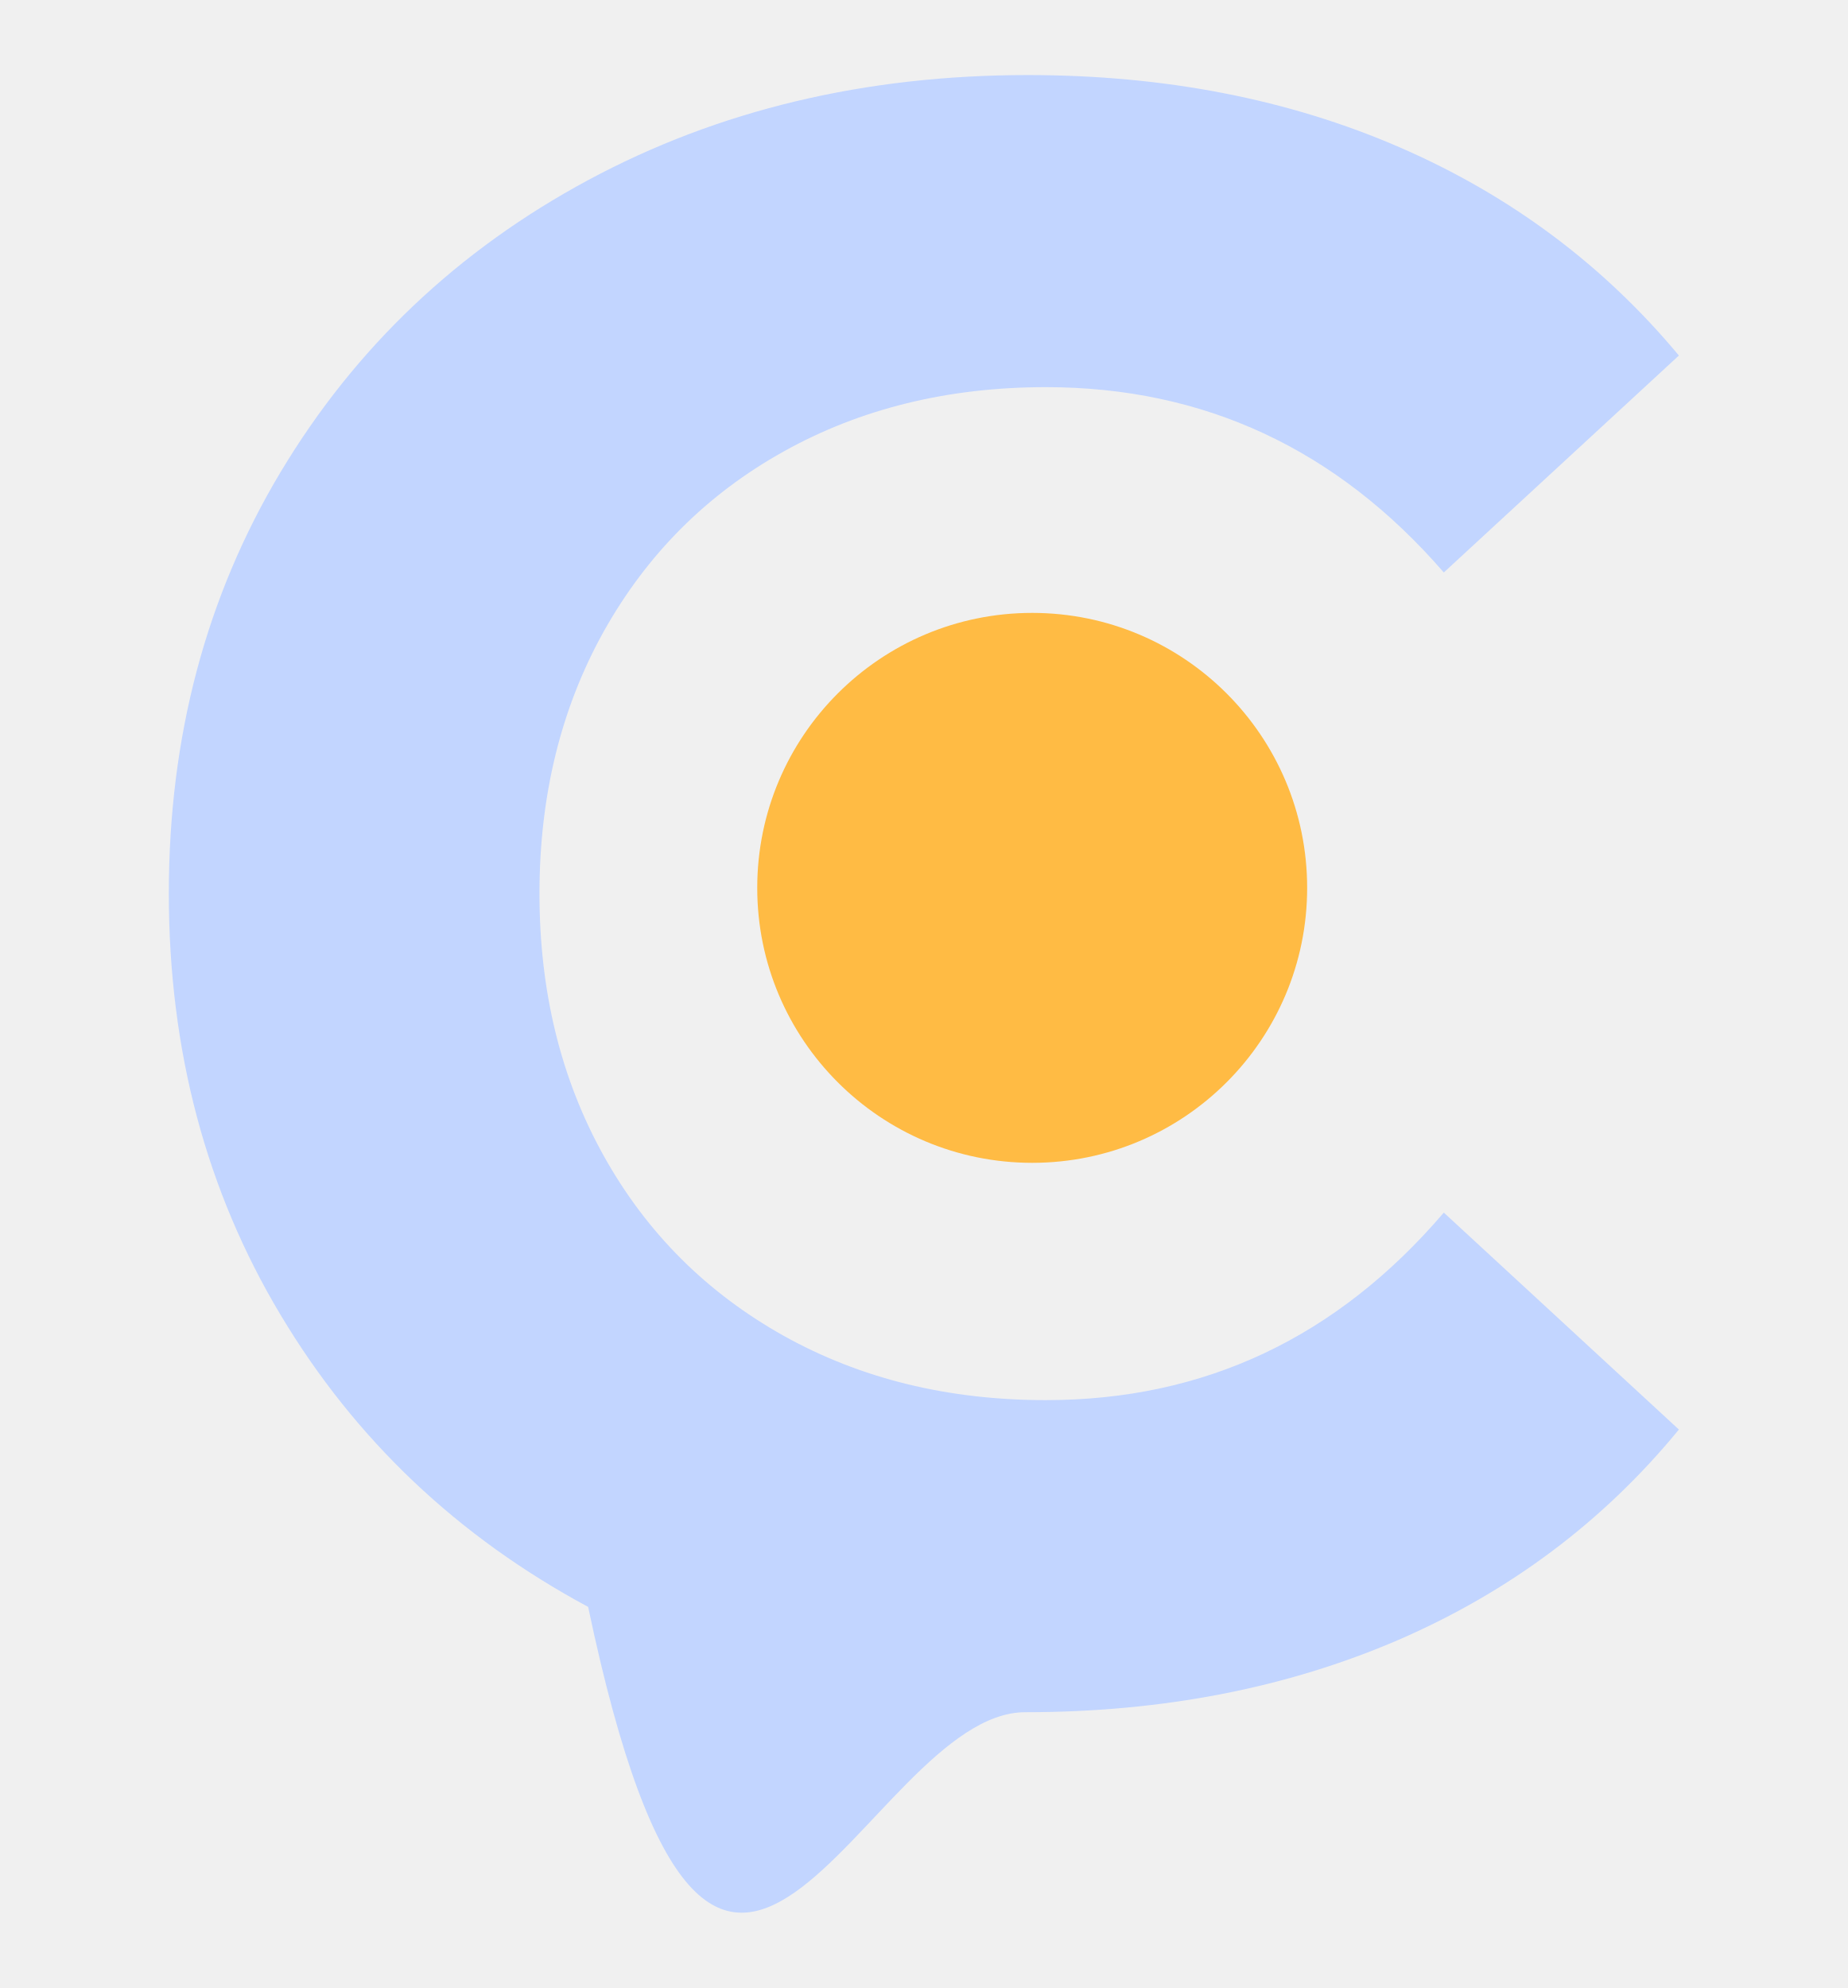
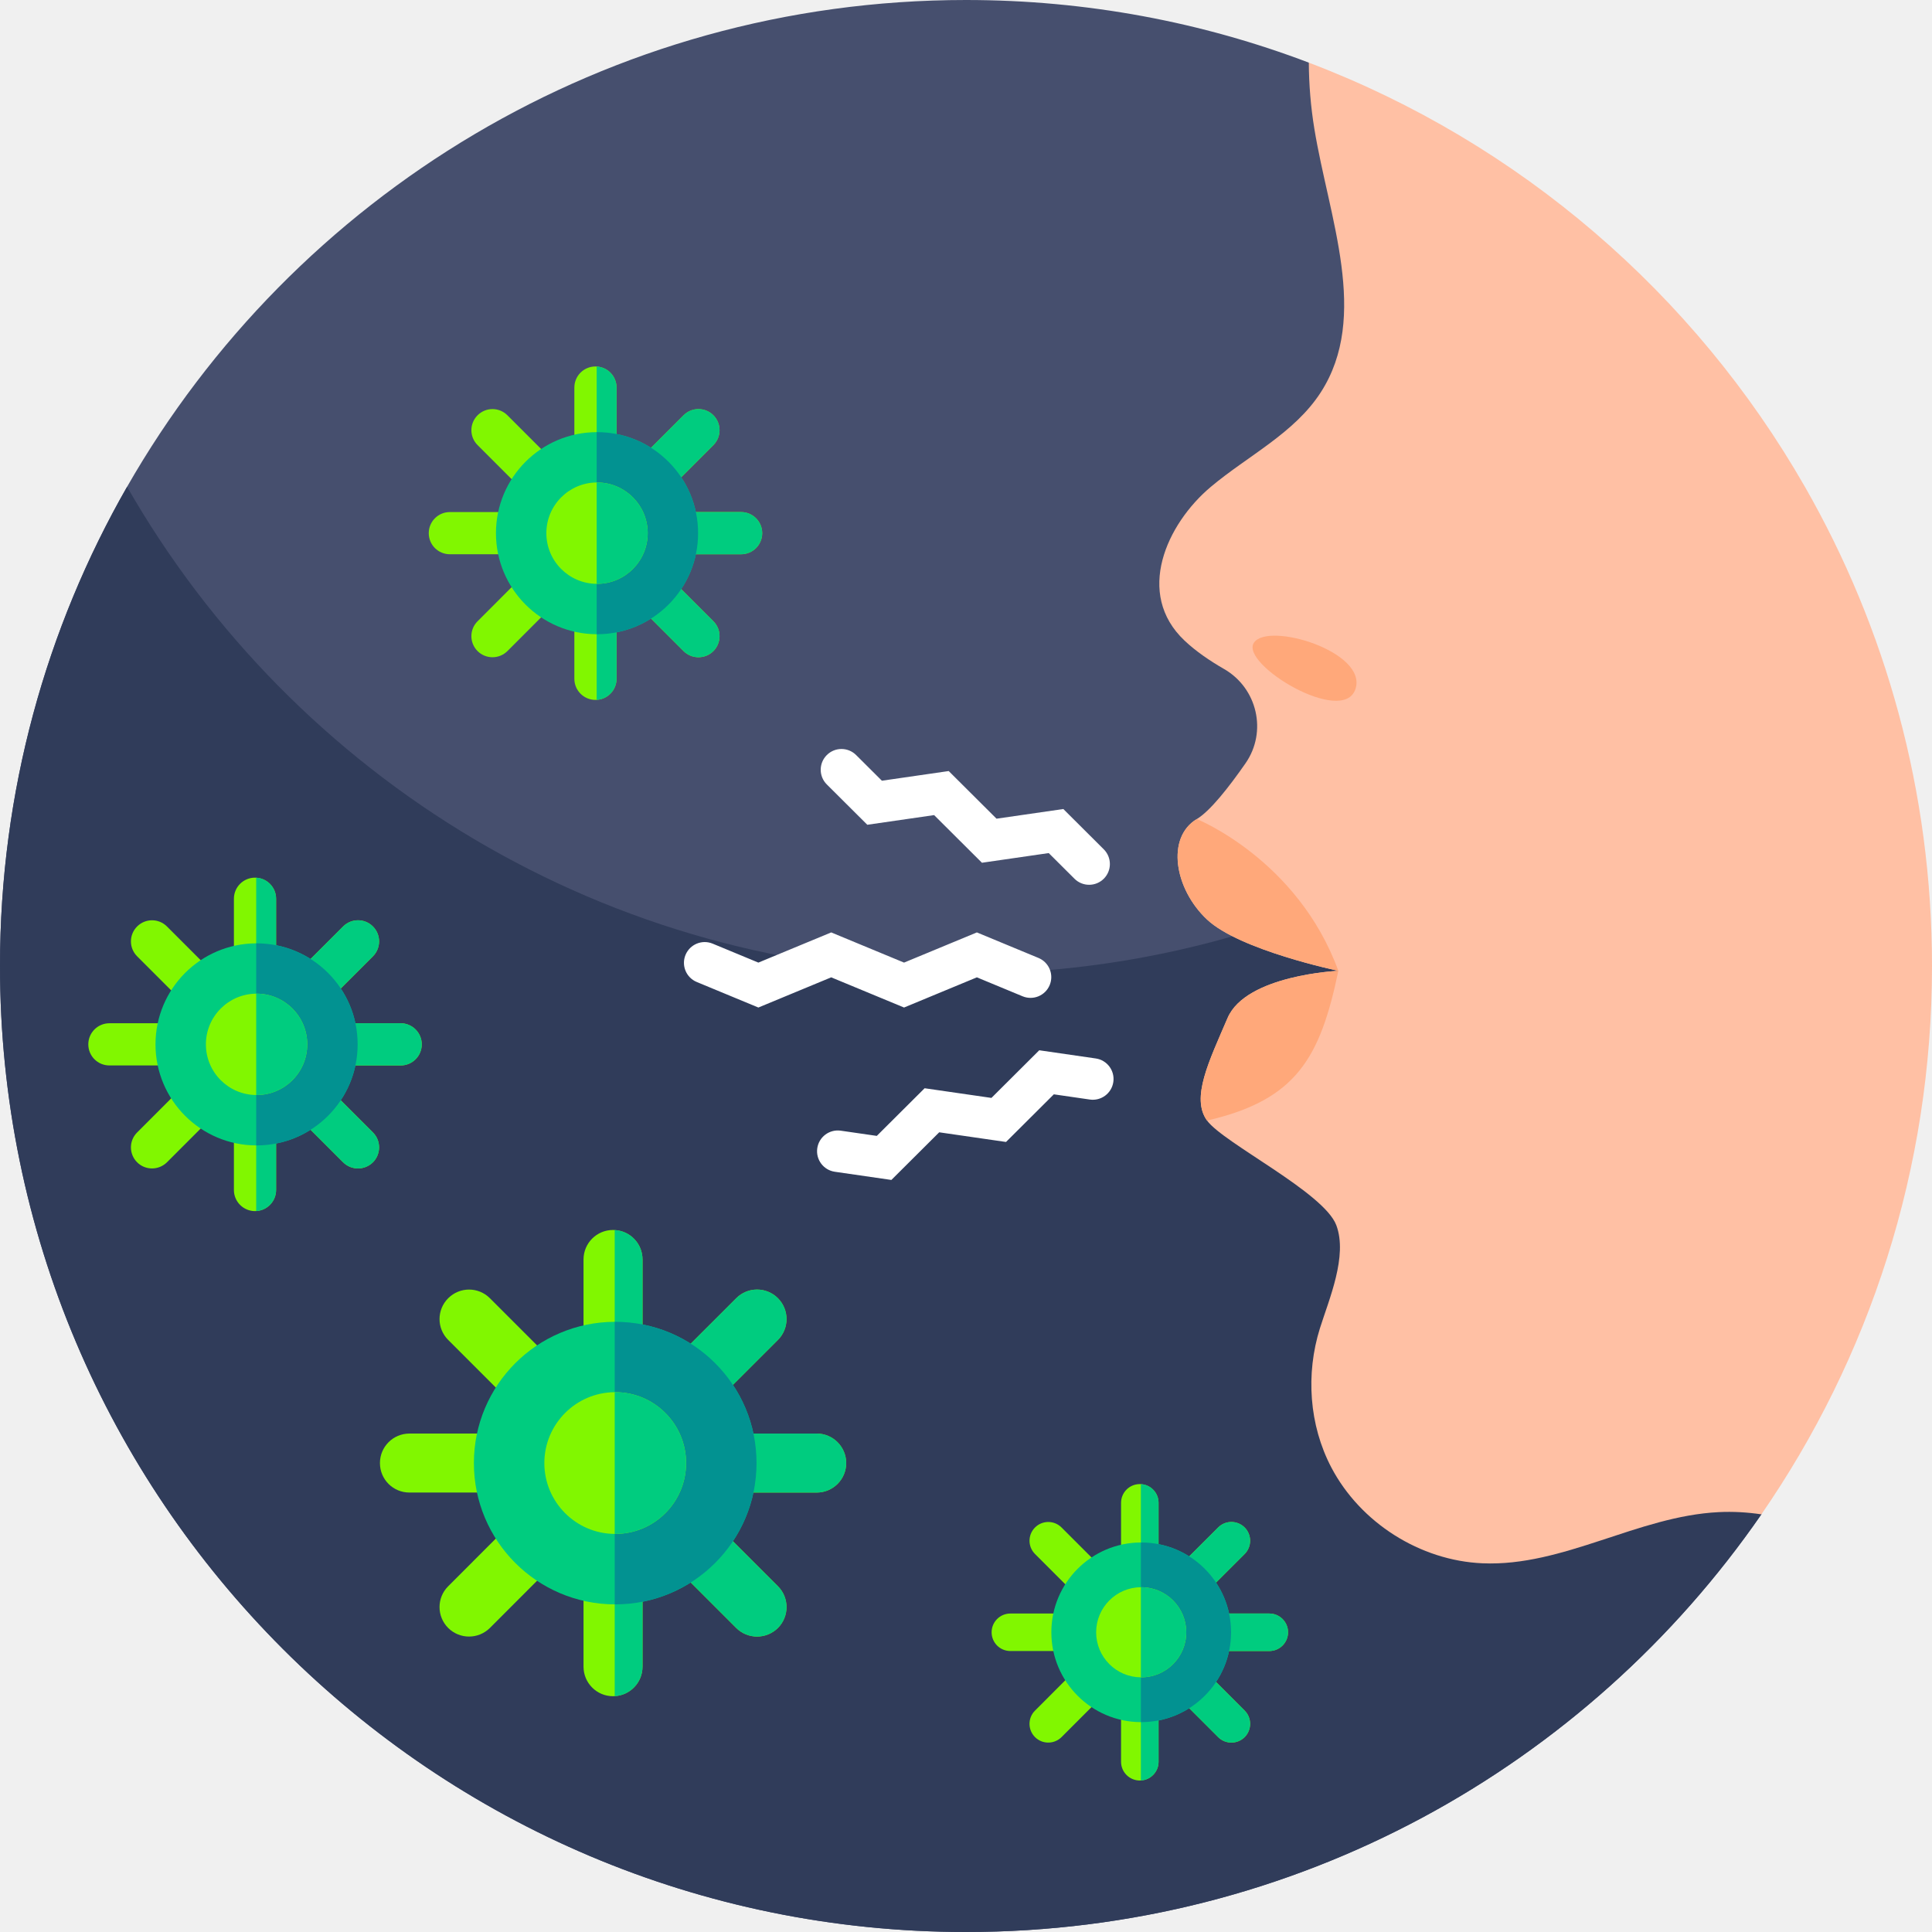
- <svg xmlns="http://www.w3.org/2000/svg" version="1.1" id="Layer_1" x="0px" y="0px" viewBox="0 0 672 723" style="enable-background:new 0 0 672 723;" xml:space="preserve">
-   <style type="text/css">
- 	.st0{fill:#C2D5FF;}
- 	.st1{fill:#FFBB44;}
- </style>
+ <svg xmlns="http://www.w3.org/2000/svg" id="Capa_1" enable-background="new 0 0 512 512" height="512" viewBox="0 0 512 512" width="512">
  <g>
    <g>
-       <path class="st0" d="M213.9,584.4c-47.4-25.5-84.7-60.8-111.8-106.1C75,433.1,61.4,382,61.4,324.9c0-57,13.6-108.1,40.7-153.3    S166.5,91,213.9,65.5s100.7-38.2,159.9-38.2c49.9,0,95,8.8,135.3,26.3s74.1,42.8,101.5,75.7l-85.5,78.9    c-38.9-44.9-87.2-67.4-144.7-67.4c-35.6,0-67.4,7.8-95.4,23.4s-49.7,37.4-65.4,65.4c-15.6,28-23.4,59.8-23.4,95.4    s7.8,67.4,23.4,95.4s37.4,49.7,65.4,65.4c28,15.6,59.7,23.4,95.4,23.4c57.6,0,105.8-22.7,144.7-68.2l85.5,78.9    c-27.4,33.4-61.4,58.9-102,76.5c-40.6,17.5-85.8,26.3-135.7,26.3C314.3,622.7,261.3,809.9,213.9,584.4z" />
+       <path d="m466.78 401.32c-46.19 66.87-123.37 110.68-210.78 110.68-141.38 0-256-114.62-256-256 0-46.22 12.25-89.57 33.68-127 44.12-77.07 127.16-129 222.32-129 31.99 0 62.62 5.87 90.85 16.6l19.78 31.94c65.62 105.96 100.31 228.15 100.15 352.78z" fill="#464f6e" />
+       <path d="m466.78 401.32c-46.19 66.87-123.37 110.68-210.78 110.68-141.38 0-256-114.62-256-256 0-46.22 12.25-89.57 33.68-127 44.12 77.07 127.16 129 222.32 129 68.2 0 130.17-26.67 176.05-70.16 22.99 68.48 34.82 140.56 34.73 213.48z" fill="#303c5a" />
    </g>
-     <circle class="st1" cx="375.4" cy="322.9" r="100" />
+     <g>
+       <path d="" fill="#9de6ed" />
+       <g>
+         <path d="m512 256c0 53.97-16.71 104.04-45.22 145.32-3.72-.56-7.49-.78-11.29-.59-21.43 1.04-41.18 14.48-62.61 13.56-16.54-.71-32.36-10.74-40.06-25.39-5.91-11.26-6.81-24.8-3.03-36.88 2.4-7.65 7.42-19.17 4.34-27.34-3.28-8.7-29.9-21.75-34.25-27.72-4.34-5.98.55-15.77 5.44-27.18 4.9-11.41 29.36-12.5 29.36-12.5s-26.09-5.43-34.8-13.59c-8.69-8.15-10.87-21.75-2.72-26.63 3.52-2.11 8.44-8.35 12.91-14.77 5.82-8.37 3.15-19.91-5.68-25-3.73-2.14-7.47-4.68-10.48-7.53-13.16-12.44-4.76-30.89 6.98-40.75 9.86-8.27 22.16-14.22 29.13-25.04 12.98-20.15 2.15-46.25-1.71-69.89-.95-5.82-1.43-11.67-1.46-17.48 55.75 21.16 102.18 61.24 131.47 112.4 21.43 37.43 33.68 80.78 33.68 127z" fill="#ffc0a4" />
+         <g fill="#ffa87a">
+           <path d="m332.293 170.34c3.735-5.665 30.215 2.361 26.91 12.275s-30.646-6.61-26.91-12.275z" />
+           <path d="m354.677 257.28s-26.091-5.429-34.795-13.589c-8.693-8.149-10.869-21.749-2.72-26.635.001 0 26.763 10.752 37.515 40.224z" />
+           <path d="m354.677 257.28c-4.821 23.093-11.115 34.219-34.795 39.68-4.341-5.984.544-15.765 5.44-27.179 4.897-11.413 29.355-12.501 29.355-12.501z" />
+         </g>
+       </g>
+       <circle cx="256" cy="256" fill="none" r="256" />
+       <g>
+         <g>
+           <path d="m284.748 232.874-6.823-6.8-17.702 2.563-12.673-12.627-17.707 2.562-10.726-10.685c-2.152-2.144-2.159-5.626-.015-7.778 2.144-2.152 5.626-2.158 7.778-.015l6.83 6.805 17.707-2.562 12.673 12.625 17.704-2.563 10.719 10.683c2.151 2.144 2.157 5.627.013 7.778-2.144 2.152-5.626 2.158-7.778.014z" fill="#fff" />
+         </g>
+         <g>
+           <path d="m236.226 312.697-14.985-2.168c-3.006-.435-5.091-3.224-4.656-6.23.435-3.006 3.224-5.091 6.231-4.656l9.543 1.38 12.675-12.627 17.705 2.563 12.672-12.626 14.978 2.17c3.006.436 5.09 3.226 4.654 6.232-.436 3.006-3.226 5.09-6.232 4.654l-9.534-1.382-12.672 12.626-17.705-2.563z" fill="#fff" />
+         </g>
+       </g>
+       <path d="m239.581 267.005-19.301-8-19.304 8-16.329-6.767c-2.806-1.163-4.138-4.38-2.975-7.186 1.163-2.806 4.38-4.138 7.187-2.975l12.117 5.022 19.304-8 19.301 8 19.3-8 16.325 6.767c2.806 1.163 4.138 4.381 2.975 7.187-1.163 2.806-4.381 4.137-7.187 2.974l-12.113-5.021z" fill="#fff" />
+       <g>
+         <path d="m224.249 387.724c0 4.332-3.506 7.816-7.816 7.816h-35.105l24.833 24.833c3.037 3.037 3.037 7.995 0 11.054-1.541 1.519-3.529 2.278-5.538 2.278-1.988 0-3.997-.759-5.516-2.278l-24.833-24.833v35.105c0 4.154-3.26 7.571-7.37 7.794-.156.022-.29.022-.447.022-4.31 0-7.816-3.506-7.816-7.816v-35.105l-24.811 24.833c-1.541 1.519-3.528 2.278-5.538 2.278-1.988 0-3.997-.759-5.516-2.278-3.059-3.059-3.059-8.017 0-11.054l24.811-24.833h-35.083c-4.333 0-7.816-3.484-7.816-7.816 0-4.31 3.484-7.816 7.816-7.816h35.083l-24.811-24.811c-3.059-3.059-3.059-7.994 0-11.054 3.06-3.059 7.995-3.059 11.054 0l24.811 24.811v-35.084c0-4.332 3.506-7.816 7.816-7.816.156 0 .29 0 .447.022 4.109.223 7.37 3.618 7.37 7.794v35.083l24.833-24.811c3.037-3.059 7.995-3.059 11.054 0 3.037 3.06 3.037 7.995 0 11.054l-24.833 24.811h35.105c4.31.001 7.816 3.507 7.816 7.817z" fill="#81f700" />
+         <path d="m224.249 387.724c0 4.332-3.506 7.816-7.816 7.816h-35.105l24.833 24.833c3.037 3.037 3.037 7.995 0 11.054-1.541 1.519-3.529 2.278-5.538 2.278-1.988 0-3.997-.759-5.516-2.278l-24.833-24.833v35.105c0 4.154-3.26 7.571-7.37 7.794v-123.516c4.109.223 7.37 3.618 7.37 7.794v35.083l24.833-24.811c3.037-3.059 7.995-3.059 11.054 0 3.037 3.06 3.037 7.995 0 11.054l-24.833 24.811h35.105c4.31 0 7.816 3.506 7.816 7.816z" fill="#00cc7f" />
+         <path d="m200.488 387.724c0 20.679-16.771 37.45-37.45 37.45h-.134c-20.612-.067-37.316-16.816-37.316-37.45s16.704-37.361 37.316-37.428h.134c20.679 0 37.45 16.748 37.45 37.428z" fill="#00cc7f" />
+         <path d="m200.488 387.724c0 20.679-16.771 37.45-37.45 37.45h-.134v-74.878h.134c20.679 0 37.45 16.748 37.45 37.428z" fill="#029291" />
+         <path d="m181.819 387.724c0 10.384-8.419 18.781-18.781 18.781h-.134c-10.295-.067-18.647-8.441-18.647-18.781 0-10.318 8.352-18.714 18.647-18.781h.134c10.362 0 18.781 8.419 18.781 18.781z" fill="#81f700" />
+         <path d="m181.819 387.724c0 10.384-8.419 18.781-18.781 18.781h-.134v-37.562h.134c10.362 0 18.781 8.419 18.781 18.781z" fill="#00cc7f" />
+       </g>
+       <g>
+         <path d="m111.77 276.764c0 3.098-2.507 5.59-5.59 5.59h-25.106l17.76 17.76c2.172 2.172 2.172 5.717 0 7.906-1.102 1.086-2.524 1.629-3.961 1.629-1.422 0-2.859-.543-3.945-1.629l-17.76-17.76v25.106c0 2.971-2.332 5.414-5.27 5.574-.112.016-.207.016-.319.016-3.082 0-5.59-2.507-5.59-5.59v-25.106l-17.744 17.76c-1.102 1.086-2.523 1.629-3.961 1.629-1.421 0-2.859-.543-3.945-1.629-2.188-2.188-2.188-5.733 0-7.906l17.744-17.76h-25.09c-3.098 0-5.59-2.492-5.59-5.59 0-3.082 2.491-5.59 5.59-5.59h25.09l-17.744-17.744c-2.188-2.188-2.188-5.717 0-7.906 2.188-2.188 5.718-2.188 7.906 0l17.744 17.744v-25.09c0-3.098 2.508-5.59 5.59-5.59.112 0 .208 0 .319.016 2.939.16 5.27 2.587 5.27 5.574v25.09l17.76-17.744c2.172-2.188 5.717-2.188 7.906 0 2.172 2.188 2.172 5.718 0 7.906l-17.76 17.744h25.106c3.083 0 5.59 2.508 5.59 5.59z" fill="#81f700" />
+         <path d="m111.77 276.764c0 3.098-2.507 5.59-5.59 5.59h-25.106l17.76 17.76c2.172 2.172 2.172 5.717 0 7.906-1.102 1.086-2.524 1.629-3.961 1.629-1.422 0-2.859-.543-3.945-1.629l-17.76-17.76v25.106c0 2.971-2.332 5.414-5.27 5.574v-88.335c2.939.16 5.27 2.587 5.27 5.574v25.09l17.76-17.744c2.172-2.188 5.717-2.188 7.906 0 2.172 2.188 2.172 5.718 0 7.906l-17.76 17.744h25.106c3.083-.001 5.59 2.507 5.59 5.589z" fill="#00cc7f" />
+         <path d="m94.777 276.764c0 14.789-11.994 26.783-26.783 26.783h-.096c-14.741-.048-26.687-12.026-26.687-26.783s11.946-26.719 26.687-26.767h.096c14.789 0 26.783 11.978 26.783 26.767z" fill="#00cc7f" />
+         <path d="m94.777 276.764c0 14.789-11.994 26.783-26.783 26.783h-.096v-53.55h.096c14.789 0 26.783 11.978 26.783 26.767z" fill="#029291" />
+         <path d="m81.425 276.764c0 7.426-6.021 13.431-13.431 13.431h-.096c-7.362-.048-13.335-6.037-13.335-13.431 0-7.379 5.973-13.384 13.335-13.432h.096c7.41.001 13.431 6.022 13.431 13.432z" fill="#81f700" />
+         <path d="m81.425 276.764c0 7.426-6.021 13.431-13.431 13.431h-.096v-26.863h.096c7.41.001 13.431 6.022 13.431 13.432z" fill="#00cc7f" />
+       </g>
+       <g>
+         <path d="m341.347 432.57c0 2.754-2.229 4.969-4.969 4.969h-22.32l15.789 15.788c1.931 1.931 1.931 5.083 0 7.028-.98.966-2.243 1.448-3.521 1.448-1.264 0-2.542-.483-3.507-1.448l-15.789-15.788v22.32c0 2.641-2.073 4.813-4.685 4.955-.099.014-.184.014-.284.014-2.74 0-4.969-2.229-4.969-4.969v-22.32l-15.774 15.788c-.98.966-2.243 1.448-3.521 1.448-1.264 0-2.542-.483-3.507-1.448-1.945-1.945-1.945-5.097 0-7.028l15.774-15.788h-22.305c-2.755 0-4.969-2.215-4.969-4.969 0-2.74 2.215-4.969 4.969-4.969h22.305l-15.774-15.775c-1.945-1.945-1.945-5.083 0-7.028s5.083-1.945 7.028 0l15.774 15.775v-22.306c0-2.754 2.229-4.969 4.969-4.969.099 0 .185 0 .284.014 2.613.142 4.685 2.3 4.685 4.955v22.306l15.789-15.775c1.931-1.945 5.083-1.945 7.028 0 1.931 1.945 1.931 5.083 0 7.028l-15.789 15.775h22.32c2.74 0 4.969 2.229 4.969 4.969z" fill="#81f700" />
+         <path d="m341.347 432.57c0 2.754-2.229 4.969-4.969 4.969h-22.32l15.789 15.788c1.931 1.931 1.931 5.083 0 7.028-.98.966-2.243 1.448-3.521 1.448-1.264 0-2.542-.483-3.507-1.448l-15.789-15.788v22.32c0 2.641-2.073 4.813-4.685 4.955v-78.531c2.613.142 4.685 2.3 4.685 4.955v22.306l15.789-15.775c1.931-1.945 5.083-1.945 7.028 0 1.931 1.945 1.931 5.083 0 7.028l-15.789 15.775h22.32c2.74.001 4.969 2.23 4.969 4.97z" fill="#00cc7f" />
+         <path d="m326.24 432.57c0 13.148-10.663 23.811-23.811 23.811h-.085c-13.105-.043-23.725-10.691-23.725-23.811s10.62-23.754 23.725-23.796h.085c13.148 0 23.811 10.648 23.811 23.796z" fill="#00cc7f" />
+         <path d="m326.24 432.57c0 13.148-10.663 23.811-23.811 23.811h-.085v-47.607h.085c13.148 0 23.811 10.648 23.811 23.796z" fill="#029291" />
+         <path d="m314.37 432.57c0 6.602-5.353 11.941-11.941 11.941h-.085c-6.545-.043-11.855-5.367-11.855-11.941 0-6.56 5.31-11.898 11.855-11.941h.085c6.588 0 11.941 5.353 11.941 11.941z" fill="#81f700" />
+         <path d="m314.37 432.57c0 6.602-5.353 11.941-11.941 11.941h-.085v-23.881h.085c6.588-.001 11.941 5.352 11.941 11.94z" fill="#00cc7f" />
+       </g>
+       <g>
+         <path d="m201.994 141.292c0 3.098-2.507 5.59-5.59 5.59h-25.106l17.76 17.76c2.172 2.172 2.172 5.717 0 7.906-1.102 1.086-2.523 1.629-3.961 1.629-1.422 0-2.859-.543-3.945-1.629l-17.76-17.76v25.106c0 2.971-2.332 5.414-5.271 5.574-.112.016-.207.016-.319.016-3.082 0-5.59-2.507-5.59-5.59v-25.106l-17.744 17.76c-1.102 1.086-2.523 1.629-3.961 1.629-1.421 0-2.859-.543-3.945-1.629-2.188-2.188-2.188-5.734 0-7.906l17.744-17.76h-25.09c-3.099 0-5.59-2.492-5.59-5.59 0-3.082 2.491-5.59 5.59-5.59h25.09l-17.744-17.744c-2.188-2.188-2.188-5.717 0-7.906 2.188-2.188 5.718-2.188 7.906 0l17.744 17.744v-25.09c0-3.098 2.507-5.59 5.59-5.59.112 0 .208 0 .319.016 2.939.16 5.271 2.587 5.271 5.574v25.09l17.76-17.744c2.172-2.188 5.717-2.188 7.906 0 2.172 2.188 2.172 5.718 0 7.906l-17.76 17.744h25.106c3.083.001 5.59 2.508 5.59 5.59z" fill="#81f700" />
+         <path d="m201.994 141.292c0 3.098-2.507 5.59-5.59 5.59h-25.106l17.76 17.76c2.172 2.172 2.172 5.717 0 7.906-1.102 1.086-2.523 1.629-3.961 1.629-1.422 0-2.859-.543-3.945-1.629l-17.76-17.76v25.106c0 2.971-2.332 5.414-5.271 5.574v-88.335c2.939.16 5.271 2.587 5.271 5.574v25.09l17.76-17.744c2.172-2.188 5.717-2.188 7.906 0 2.172 2.188 2.172 5.718 0 7.906l-17.76 17.744h25.106c3.083 0 5.59 2.507 5.59 5.589z" fill="#00cc7f" />
+         <path d="m185.001 141.292c0 14.789-11.994 26.783-26.783 26.783h-.096c-14.741-.048-26.687-12.026-26.687-26.783s11.946-26.719 26.687-26.767h.096c14.789 0 26.783 11.979 26.783 26.767z" fill="#00cc7f" />
+         <path d="m185.001 141.292c0 14.789-11.994 26.783-26.783 26.783h-.096v-53.55h.096c14.789 0 26.783 11.979 26.783 26.767z" fill="#029291" />
+         <path d="m171.65 141.292c0 7.426-6.021 13.431-13.431 13.431h-.096c-7.362-.048-13.335-6.037-13.335-13.431 0-7.379 5.973-13.384 13.335-13.431h.096c7.41 0 13.431 6.021 13.431 13.431z" fill="#81f700" />
+         <path d="m171.65 141.292c0 7.426-6.021 13.431-13.431 13.431h-.096v-26.863h.096c7.41.001 13.431 6.022 13.431 13.432z" fill="#00cc7f" />
+       </g>
+     </g>
  </g>
</svg>
